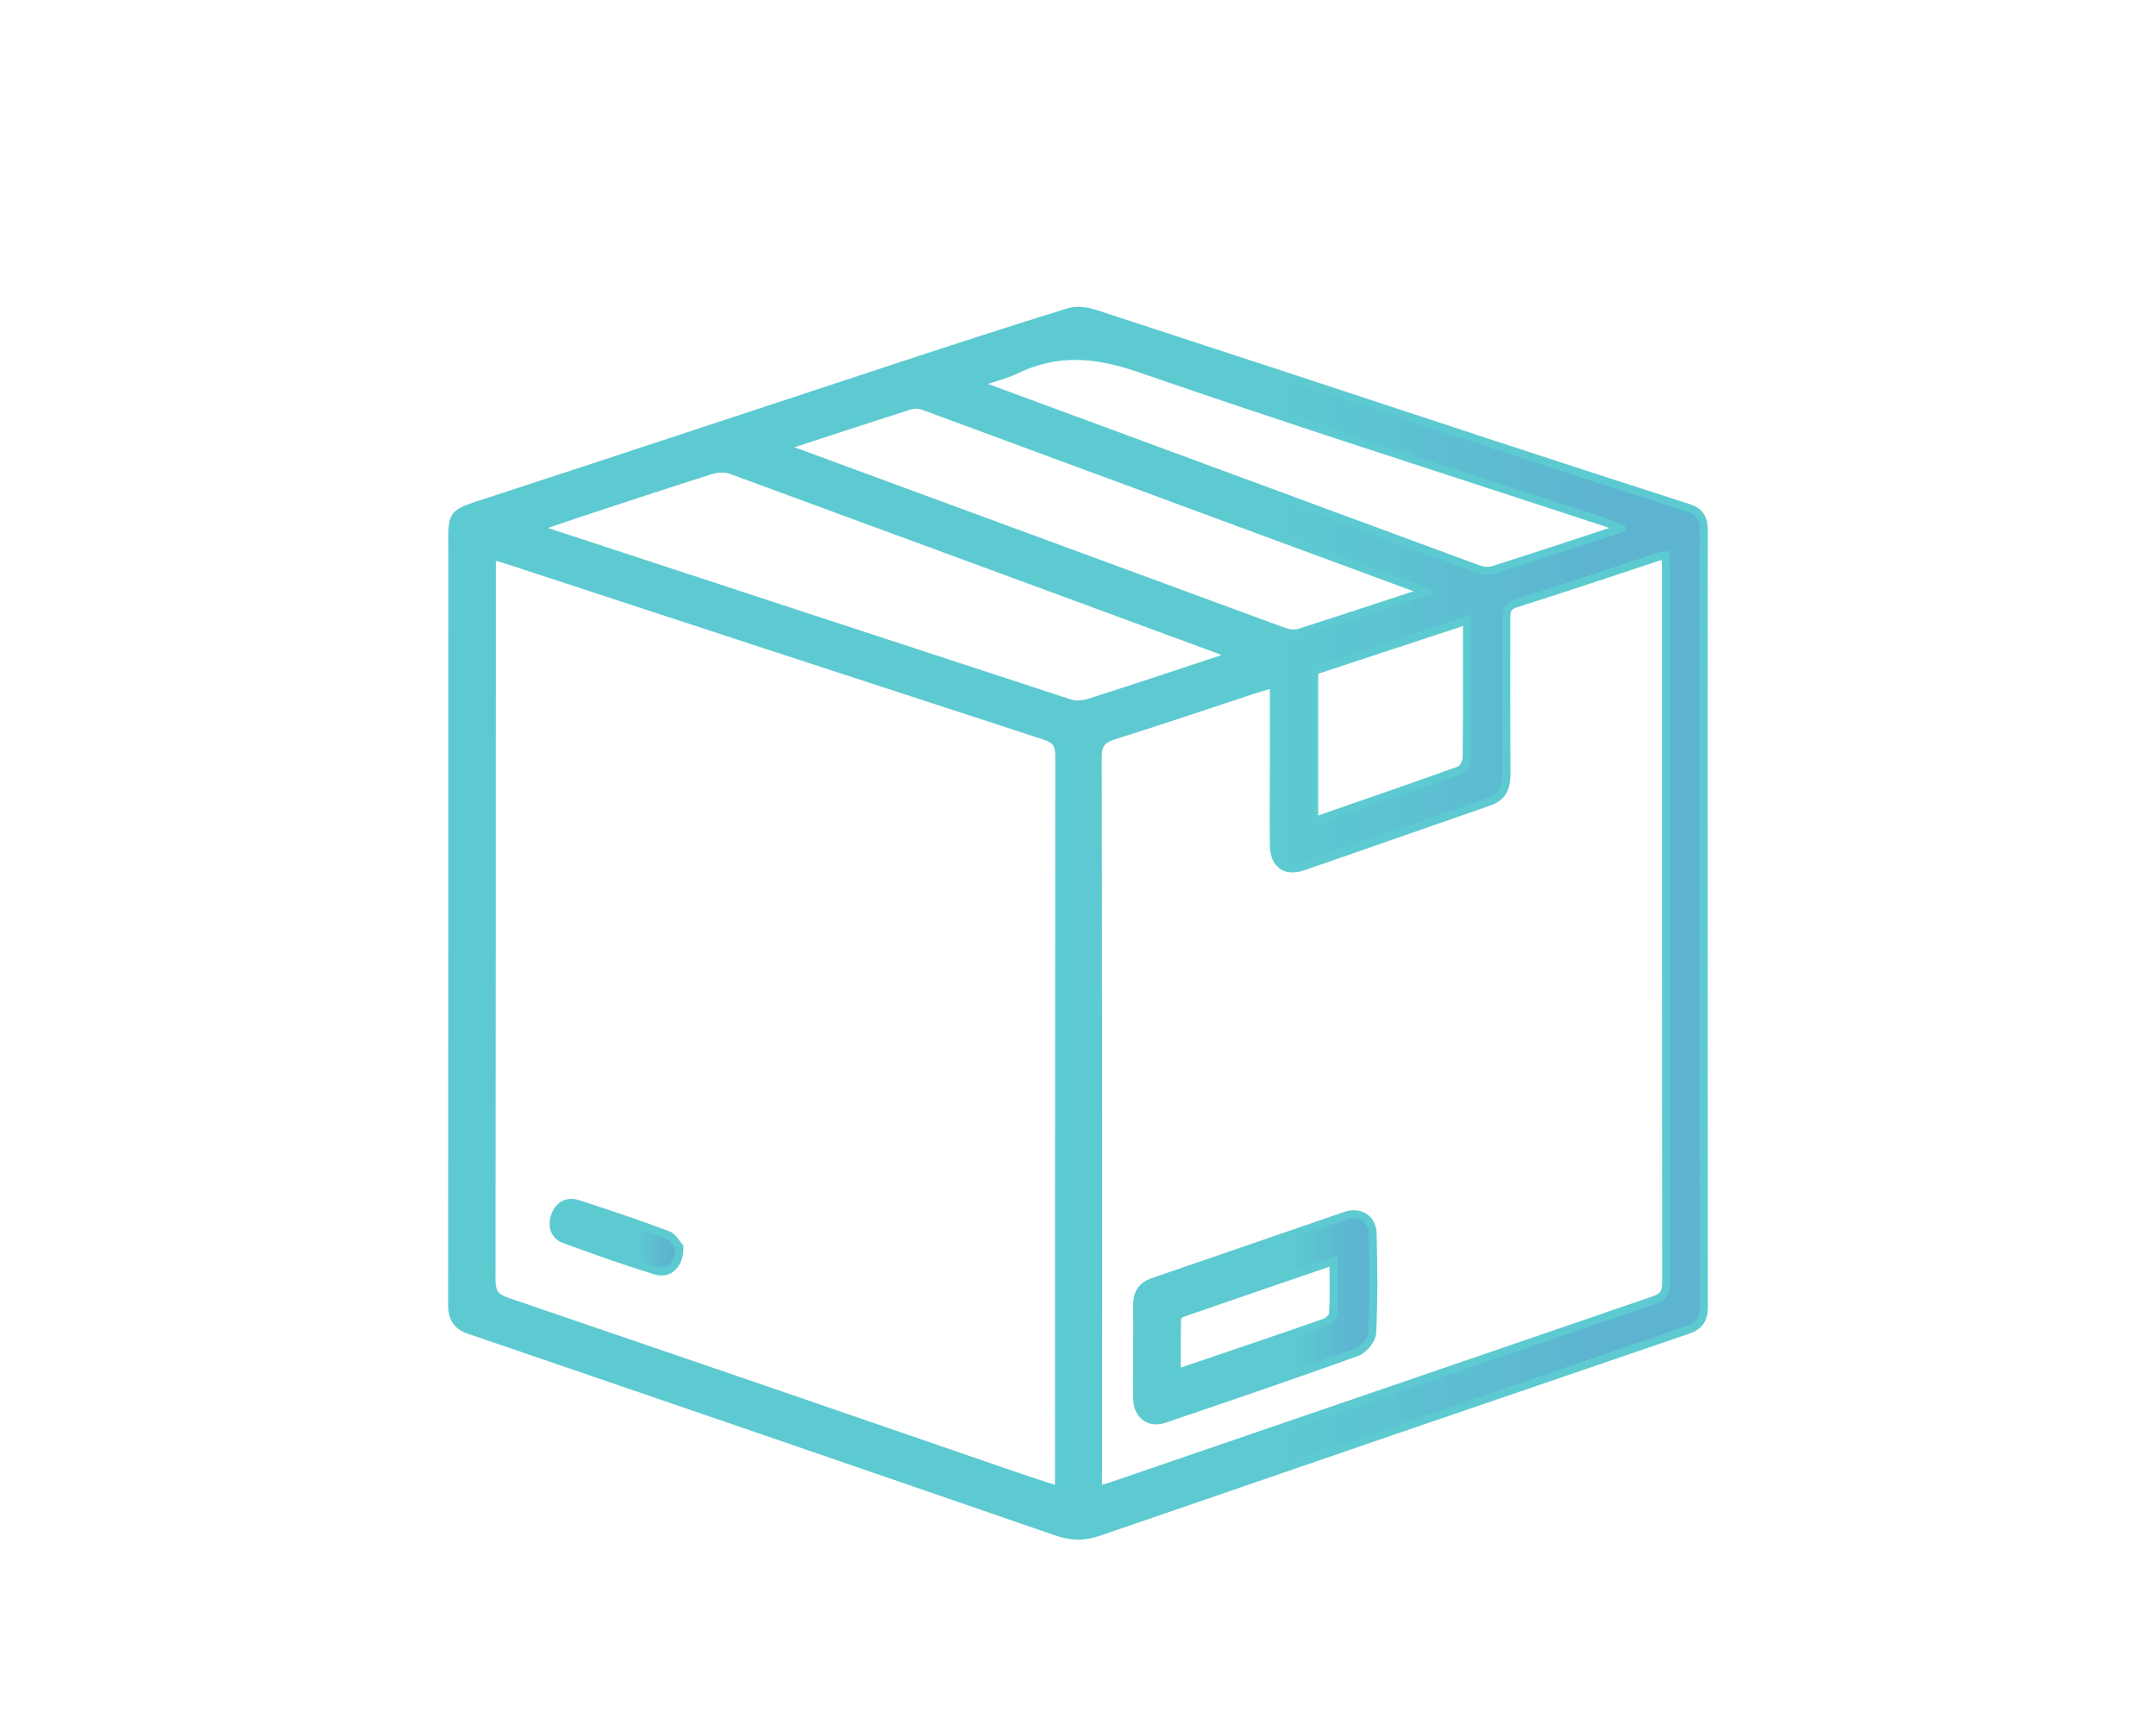
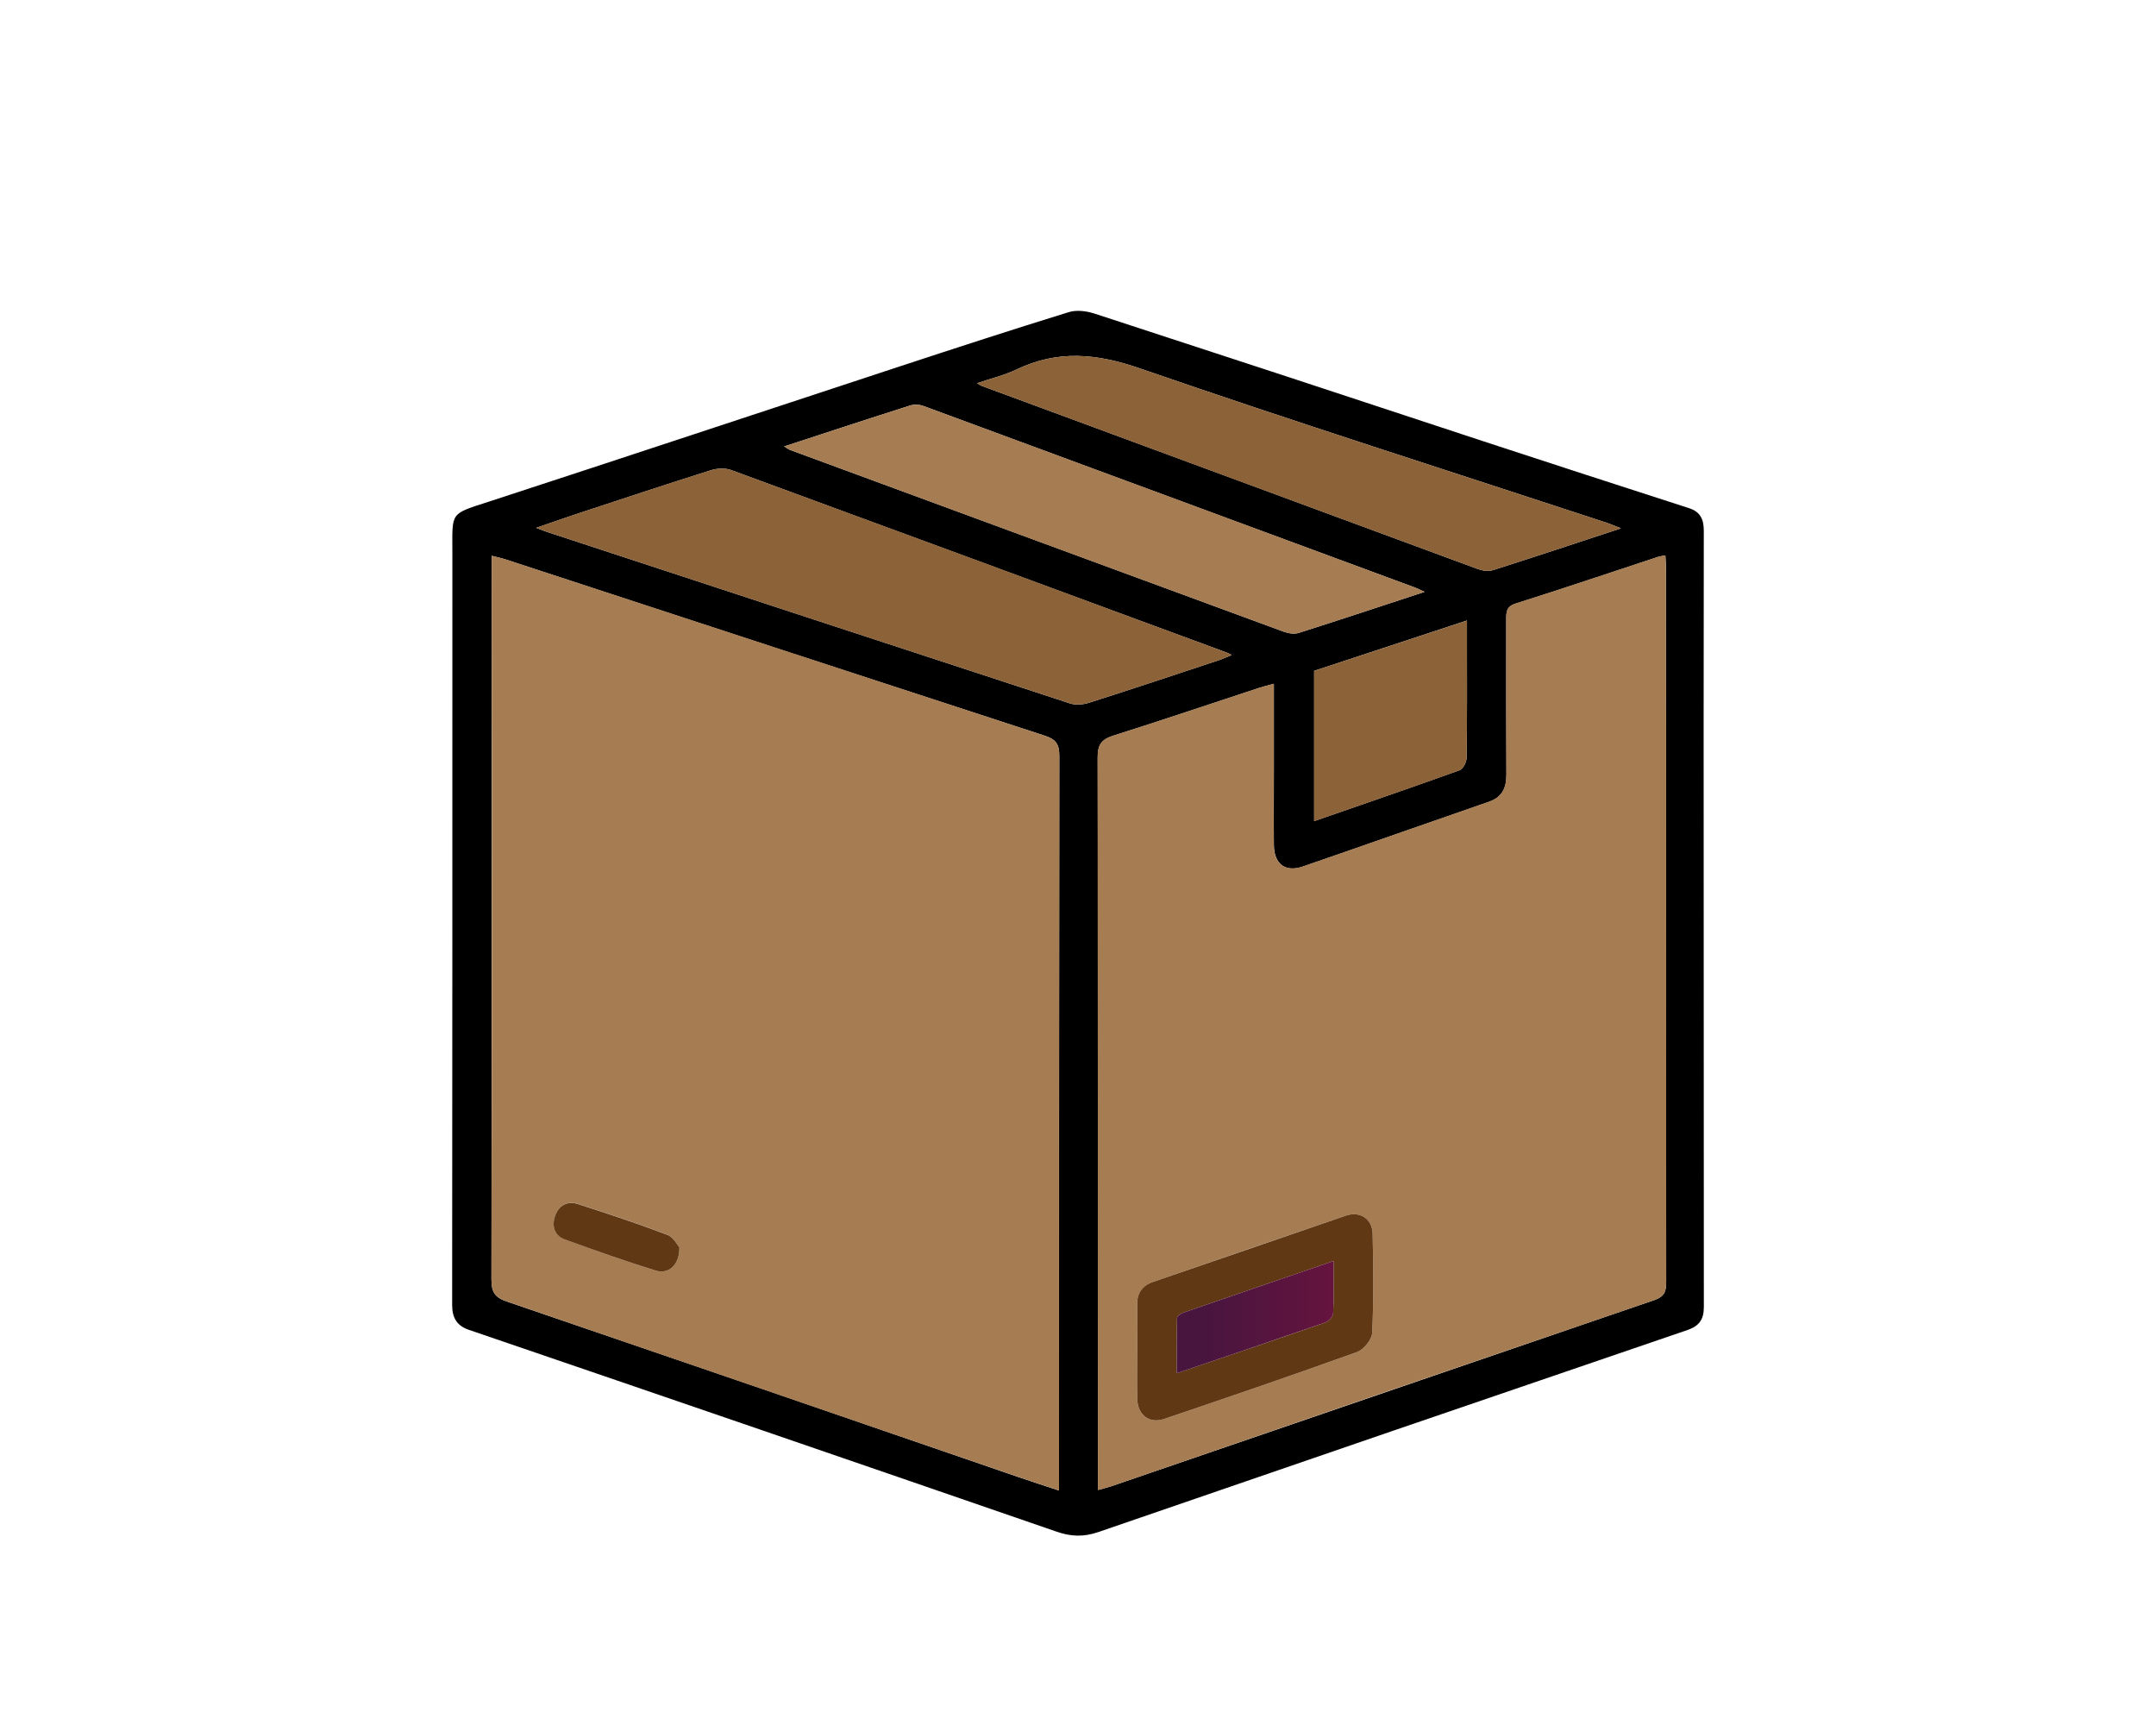
- <svg xmlns="http://www.w3.org/2000/svg" xmlns:xlink="http://www.w3.org/1999/xlink" id="Calque_1" data-name="Calque 1" viewBox="0 0 1280 1024">
+ <svg xmlns="http://www.w3.org/2000/svg" id="Calque_1" data-name="Calque 1" viewBox="0 0 1280 1024">
  <defs>
-     <style>.cls-1,.cls-2,.cls-3{stroke:#5dcad1;stroke-miterlimit:10;stroke-width:4.78px;}.cls-1{fill:url(#Dégradé_sans_nom_19);}.cls-2{fill:url(#Dégradé_sans_nom_19-2);}.cls-3{fill:url(#Dégradé_sans_nom_19-3);}</style>
-     <linearGradient id="Dégradé_sans_nom_19" x1="268.44" y1="548.06" x2="1011.56" y2="548.06" gradientUnits="userSpaceOnUse">
-       <stop offset="0.65" stop-color="#5dcad1" />
-       <stop offset="0.92" stop-color="#5db4d1" />
+     <style>.cls-1{fill:#a67c52;}.cls-2{fill:#8c6239;}.cls-3{fill:#603813;}.cls-4{fill:url(#Dégradé_sans_nom_11);}</style>
+     <linearGradient id="Dégradé_sans_nom_11" x1="698.64" y1="781.88" x2="791.79" y2="781.88" gradientUnits="userSpaceOnUse">
+       <stop offset="0.18" stop-color="#48153f" />
+       <stop offset="1" stop-color="#65143e" />
    </linearGradient>
-     <linearGradient id="Dégradé_sans_nom_19-2" x1="328.69" y1="734.4" x2="403.35" y2="734.4" xlink:href="#Dégradé_sans_nom_19" />
-     <linearGradient id="Dégradé_sans_nom_19-3" x1="675.09" y1="781.97" x2="815.31" y2="781.97" xlink:href="#Dégradé_sans_nom_19" />
  </defs>
-   <path class="cls-1" d="M1011.47,546.37q0,114.75.09,229.52c0,7.23-2.69,11.24-9.66,13.62Q827,849.2,652.19,909.43c-9,3.09-16.36,2.74-25-.24Q452.85,849,278.31,789.4c-7.2-2.47-9.87-7.29-9.87-14.7q.17-223.19.13-446.38c0-24.78-1.83-22.88,22.2-30.71,81.28-26.5,162.41-53.49,243.64-80.18,33.32-10.94,66.67-21.82,100.18-32.16,4.6-1.42,10.55-.64,15.29.91q115.3,37.59,230.44,75.66,61.21,20.09,122.52,39.84c6.79,2.19,8.7,6.79,8.69,13.48Q1011.37,430.77,1011.47,546.37ZM628.73,884.78V874.61q0-213,.17-426c0-6.87-2.13-9.74-8.54-11.82Q460.22,384.64,300.22,332.11c-2.47-.81-5-1.33-8.24-2.17v10.4q0,209.64-.21,419.28c0,7.5,2.12,10.6,9.14,13Q453.13,824.53,605.15,877C612.52,879.5,620,881.87,628.73,884.78Zm23.1-.29c3.44-1,5.58-1.44,7.65-2.15Q820.78,827,982.12,771.77c6.25-2.13,7.09-5.35,7.09-11q-.19-211.36-.11-422.73c0-2.67-.22-5.33-.35-8.27a28.33,28.33,0,0,0-4,.67c-28.27,9.3-56.46,18.85-84.84,27.8-5.64,1.78-5.65,5.06-5.64,9.45,0,30.66-.08,61.31.1,92,0,7.92-2.41,13.48-10.38,16.24-36.87,12.75-73.66,25.77-110.55,38.46-10.35,3.56-17-1.51-17.13-12.61-.16-15.75,0-31.5,0-47.25V405.91c-3.57,1-6.26,1.61-8.87,2.47-28.81,9.47-57.53,19.19-86.44,28.32-7,2.21-9.31,5.31-9.3,12.9q.42,212.21.21,424.41ZM318.32,313.33c3.89,1.46,5.17,2,6.49,2.43q155.2,51,310.46,101.79c3.37,1.1,7.78.72,11.25-.39C672.2,409,697.76,400.48,723.35,392c2.45-.81,4.81-1.92,7.91-3.18-1.53-.79-2-1.11-2.52-1.3Q581.4,333.18,434,279c-3.56-1.3-8.37-1-12.08.19-26.24,8.27-52.35,16.94-78.48,25.55C335.82,307.22,328.27,309.91,318.32,313.33ZM465.55,265a29.65,29.65,0,0,0,3.41,2.05q146.57,54,293.16,107.92c2.73,1,6.27,1.57,8.91.73,24.58-7.79,49.05-15.94,74.74-24.37-2.67-1.21-4.12-2-5.65-2.55Q694.41,294.91,548.65,241.15a13.24,13.24,0,0,0-7.94-.55C515.93,248.47,491.24,256.62,465.55,265Zm496.84,48.62c-4.64-1.79-6.87-2.77-9.16-3.52C861,279.8,768.43,250.38,676.67,218.67c-25.63-8.86-48.78-11.06-73.22.69-7.11,3.42-15,5.26-23.43,8.14,1.81,1,2.27,1.37,2.78,1.56Q730.09,283.48,877.41,337.8c2.72,1,6.28,1.48,9,.63C911,330.63,935.42,322.48,962.39,313.63ZM780.2,398.22v89.22c29.33-10.18,57.95-20,86.41-30.24,2.06-.75,4.1-4.88,4.13-7.47.32-23.32.19-46.64.19-70v-11.4Z" />
-   <path class="cls-2" d="M403.34,740.39c.23,10.43-6.3,16.27-14.11,13.85-18.17-5.63-36.12-12-54-18.53-6.34-2.32-7.7-8.23-5.67-14,2.08-6,7.19-9,13.4-7,17.86,5.73,35.67,11.68,53.22,18.3C399.68,734.24,401.93,738.85,403.34,740.39Z" />
-   <path class="cls-3" d="M675.16,802.13c0-9.27.09-18.54,0-27.8-.09-6.82,3.09-11.17,9.39-13.34Q741.73,741.27,799,721.64c8.36-2.85,15.69,1.79,15.92,10.7.49,19.64.67,39.33-.27,58.94-.19,4-5.06,9.91-9.06,11.36-38,13.69-76.17,26.7-114.39,39.67-8.73,3-15.72-2.27-16-11.54C675,821.23,675.16,811.68,675.16,802.13Zm116.56-53.55c-30.44,10.43-60.05,20.55-89.62,30.79-1.34.47-3.26,2-3.29,3.13-.25,10.67-.15,21.34-.15,32.67,30.44-10.34,59.32-20.09,88.11-30.12,2-.7,4.64-3.46,4.73-5.37C792,769.65,791.72,759.59,791.72,748.58Z" />
+   <path d="M1011.56,775.89c0,7.23-2.69,11.24-9.66,13.62Q827,849.2,652.19,909.43c-9,3.09-16.36,2.74-25-.24Q452.85,849,278.31,789.4c-7.2-2.47-9.87-7.29-9.87-14.7q.17-223.19.13-446.38c0-24.78-1.83-22.88,22.2-30.71,81.28-26.5,162.41-53.49,243.64-80.18,33.32-10.94,66.67-21.82,100.18-32.16,4.6-1.42,10.55-.64,15.29.91q115.3,37.59,230.44,75.66,61.21,20.09,122.52,39.84c6.79,2.19,8.7,6.79,8.69,13.48q-.16,115.6-.06,231.21Q1011.47,661.12,1011.56,775.89ZM989.21,760.8q-.19-211.36-.11-422.73c0-2.67-.22-5.33-.35-8.27a28.33,28.33,0,0,0-4,.67c-28.27,9.3-56.46,18.85-84.84,27.8-5.64,1.78-5.65,5.06-5.64,9.45,0,30.66-.08,61.31.1,92,0,7.92-2.41,13.48-10.38,16.24-36.87,12.75-73.66,25.77-110.55,38.46-10.35,3.56-17-1.51-17.13-12.61-.16-15.75,0-31.5,0-47.25V405.91c-3.57,1-6.26,1.61-8.87,2.47-28.81,9.47-57.53,19.19-86.44,28.32-7,2.21-9.31,5.31-9.3,12.9q.42,212.21.21,424.41v10.48c3.44-1,5.58-1.44,7.65-2.15Q820.78,827,982.12,771.77C988.37,769.64,989.21,766.42,989.21,760.8ZM962.39,313.63c-4.64-1.79-6.87-2.77-9.16-3.52C861,279.8,768.43,250.38,676.67,218.67c-25.63-8.86-48.78-11.06-73.22.69-7.11,3.42-15,5.26-23.43,8.14,1.81,1,2.27,1.37,2.78,1.56Q730.09,283.48,877.41,337.8c2.72,1,6.28,1.48,9,.63C911,330.63,935.42,322.48,962.39,313.63Zm-91.65,136.1c.32-23.32.19-46.64.19-70v-11.4L780.2,398.22v89.22c29.33-10.18,57.95-20,86.41-30.24C868.67,456.45,870.71,452.32,870.74,449.73Zm-25-98.39c-2.67-1.21-4.12-2-5.65-2.55Q694.41,294.91,548.65,241.15a13.24,13.24,0,0,0-7.94-.55c-24.78,7.87-49.47,16-75.16,24.41a29.65,29.65,0,0,0,3.41,2.05q146.57,54,293.16,107.92c2.73,1,6.27,1.57,8.91.73C795.61,367.92,820.08,359.77,845.77,351.34ZM731.26,388.85c-1.53-.79-2-1.11-2.52-1.3Q581.4,333.18,434,279c-3.56-1.3-8.37-1-12.08.19-26.24,8.27-52.35,16.94-78.48,25.55-7.61,2.5-15.16,5.19-25.11,8.61,3.89,1.46,5.17,2,6.49,2.43q155.2,51,310.46,101.79c3.37,1.1,7.78.72,11.25-.39C672.2,409,697.76,400.48,723.35,392,725.8,391.22,728.16,390.11,731.26,388.85ZM628.9,448.58c0-6.87-2.13-9.74-8.54-11.82Q460.22,384.64,300.22,332.11c-2.47-.81-5-1.33-8.24-2.17v10.4q0,209.64-.21,419.28c0,7.5,2.12,10.6,9.14,13Q453.13,824.53,605.15,877c7.37,2.54,14.8,4.91,23.58,7.82V874.61Q628.73,661.6,628.9,448.58Z" />
+   <path class="cls-1" d="M989.1,338.07q0,211.37.11,422.73c0,5.62-.84,8.84-7.09,11q-161.42,55-322.64,110.57c-2.07.71-4.21,1.19-7.65,2.15V874q0-212.21-.21-424.41c0-7.59,2.29-10.69,9.3-12.9,28.91-9.13,57.63-18.85,86.44-28.32,2.61-.86,5.3-1.49,8.87-2.47v48.62c0,15.75-.12,31.5,0,47.25.11,11.1,6.78,16.17,17.13,12.61,36.89-12.69,73.68-25.71,110.55-38.46,8-2.76,10.42-8.32,10.38-16.24-.18-30.66-.05-61.31-.1-92,0-4.39,0-7.67,5.64-9.45,28.38-8.95,56.57-18.5,84.84-27.8a28.33,28.33,0,0,1,4-.67C988.88,332.74,989.1,335.4,989.1,338.07ZM814.64,791.28c.94-19.61.76-39.3.27-58.94-.23-8.91-7.56-13.55-15.92-10.7Q741.69,741.16,684.51,761c-6.3,2.17-9.48,6.52-9.39,13.34.13,9.26,0,18.53,0,27.8,0,9.55-.2,19.1.06,28.64.25,9.27,7.24,14.5,16,11.54,38.22-13,76.43-26,114.39-39.67C809.58,801.19,814.45,795.31,814.64,791.28Z" />
+   <path class="cls-2" d="M953.23,310.11c2.29.75,4.52,1.73,9.16,3.52-27,8.85-51.44,17-76,24.8-2.67.85-6.23.37-9-.63Q730.05,283.56,582.8,229.06c-.51-.19-1-.54-2.78-1.56,8.46-2.88,16.32-4.72,23.43-8.14,24.44-11.75,47.59-9.55,73.22-.69C768.43,250.38,861,279.8,953.23,310.11Z" />
+   <path class="cls-2" d="M870.93,379.77c0,23.32.13,46.64-.19,70,0,2.59-2.07,6.72-4.13,7.47-28.46,10.26-57.08,20.06-86.41,30.24V398.22l90.73-29.85Z" />
+   <path class="cls-1" d="M840.12,348.79c1.53.56,3,1.34,5.65,2.55-25.69,8.43-50.16,16.58-74.74,24.37-2.64.84-6.18.27-8.91-.73Q615.5,321.15,469,267.06a29.65,29.65,0,0,1-3.41-2.05c25.69-8.39,50.38-16.54,75.16-24.41a13.24,13.24,0,0,1,7.94.55Q694.42,294.85,840.12,348.79Z" />
+   <path class="cls-3" d="M814.91,732.34c.49,19.64.67,39.33-.27,58.94-.19,4-5.06,9.91-9.06,11.36-38,13.69-76.17,26.7-114.39,39.67-8.73,3-15.72-2.27-16-11.54-.26-9.54-.06-19.09-.06-28.64,0-9.27.09-18.54,0-27.8-.09-6.82,3.09-11.17,9.39-13.34Q741.73,741.27,799,721.64C807.35,718.79,814.68,723.43,814.91,732.34ZM791.5,779.68c.47-10,.22-20.09.22-31.1-30.44,10.43-60.05,20.55-89.62,30.79-1.34.47-3.26,2-3.29,3.13-.25,10.67-.15,21.34-.15,32.67,30.44-10.34,59.32-20.09,88.11-30.12C788.8,784.35,791.41,781.59,791.5,779.68Z" />
+   <path class="cls-4" d="M791.72,748.58c0,11,.25,21.07-.22,31.1-.09,1.91-2.7,4.67-4.73,5.37-28.79,10-57.67,19.78-88.11,30.12,0-11.33-.1-22,.15-32.67,0-1.09,2-2.66,3.29-3.13C731.67,769.13,761.28,759,791.72,748.58Z" />
+   <path class="cls-2" d="M728.74,387.55c.52.19,1,.51,2.52,1.3-3.1,1.26-5.46,2.37-7.91,3.18-25.59,8.45-51.15,17-76.83,25.13-3.47,1.11-7.88,1.49-11.25.39Q480,366.87,324.81,315.76c-1.32-.44-2.6-1-6.49-2.43,9.95-3.42,17.5-6.11,25.11-8.61,26.13-8.61,52.24-17.28,78.48-25.55,3.71-1.18,8.52-1.49,12.08-.19Q581.45,333,728.74,387.55Z" />
+   <path class="cls-1" d="M620.36,436.76c6.41,2.08,8.55,4.95,8.54,11.82q-.33,213-.17,426v10.17c-8.78-2.91-16.21-5.28-23.58-7.82q-152.1-52.23-304.24-104.35c-7-2.39-9.15-5.49-9.14-13q.42-209.64.21-419.28v-10.4c3.21.84,5.77,1.36,8.24,2.17Q460.29,384.48,620.36,436.76ZM389.23,754.24c7.81,2.42,14.34-3.42,14.11-13.85-1.41-1.54-3.66-6.15-7.15-7.46-17.55-6.62-35.36-12.57-53.22-18.3-6.21-2-11.32,1.06-13.4,7-2,5.81-.67,11.72,5.67,14C353.11,742.25,371.06,748.61,389.23,754.24Z" />
+   <path class="cls-3" d="M403.34,740.39c.23,10.43-6.3,16.27-14.11,13.85-18.17-5.63-36.12-12-54-18.53-6.34-2.32-7.7-8.23-5.67-14,2.08-6,7.19-9,13.4-7,17.86,5.73,35.67,11.68,53.22,18.3C399.68,734.24,401.93,738.85,403.34,740.39Z" />
</svg>
